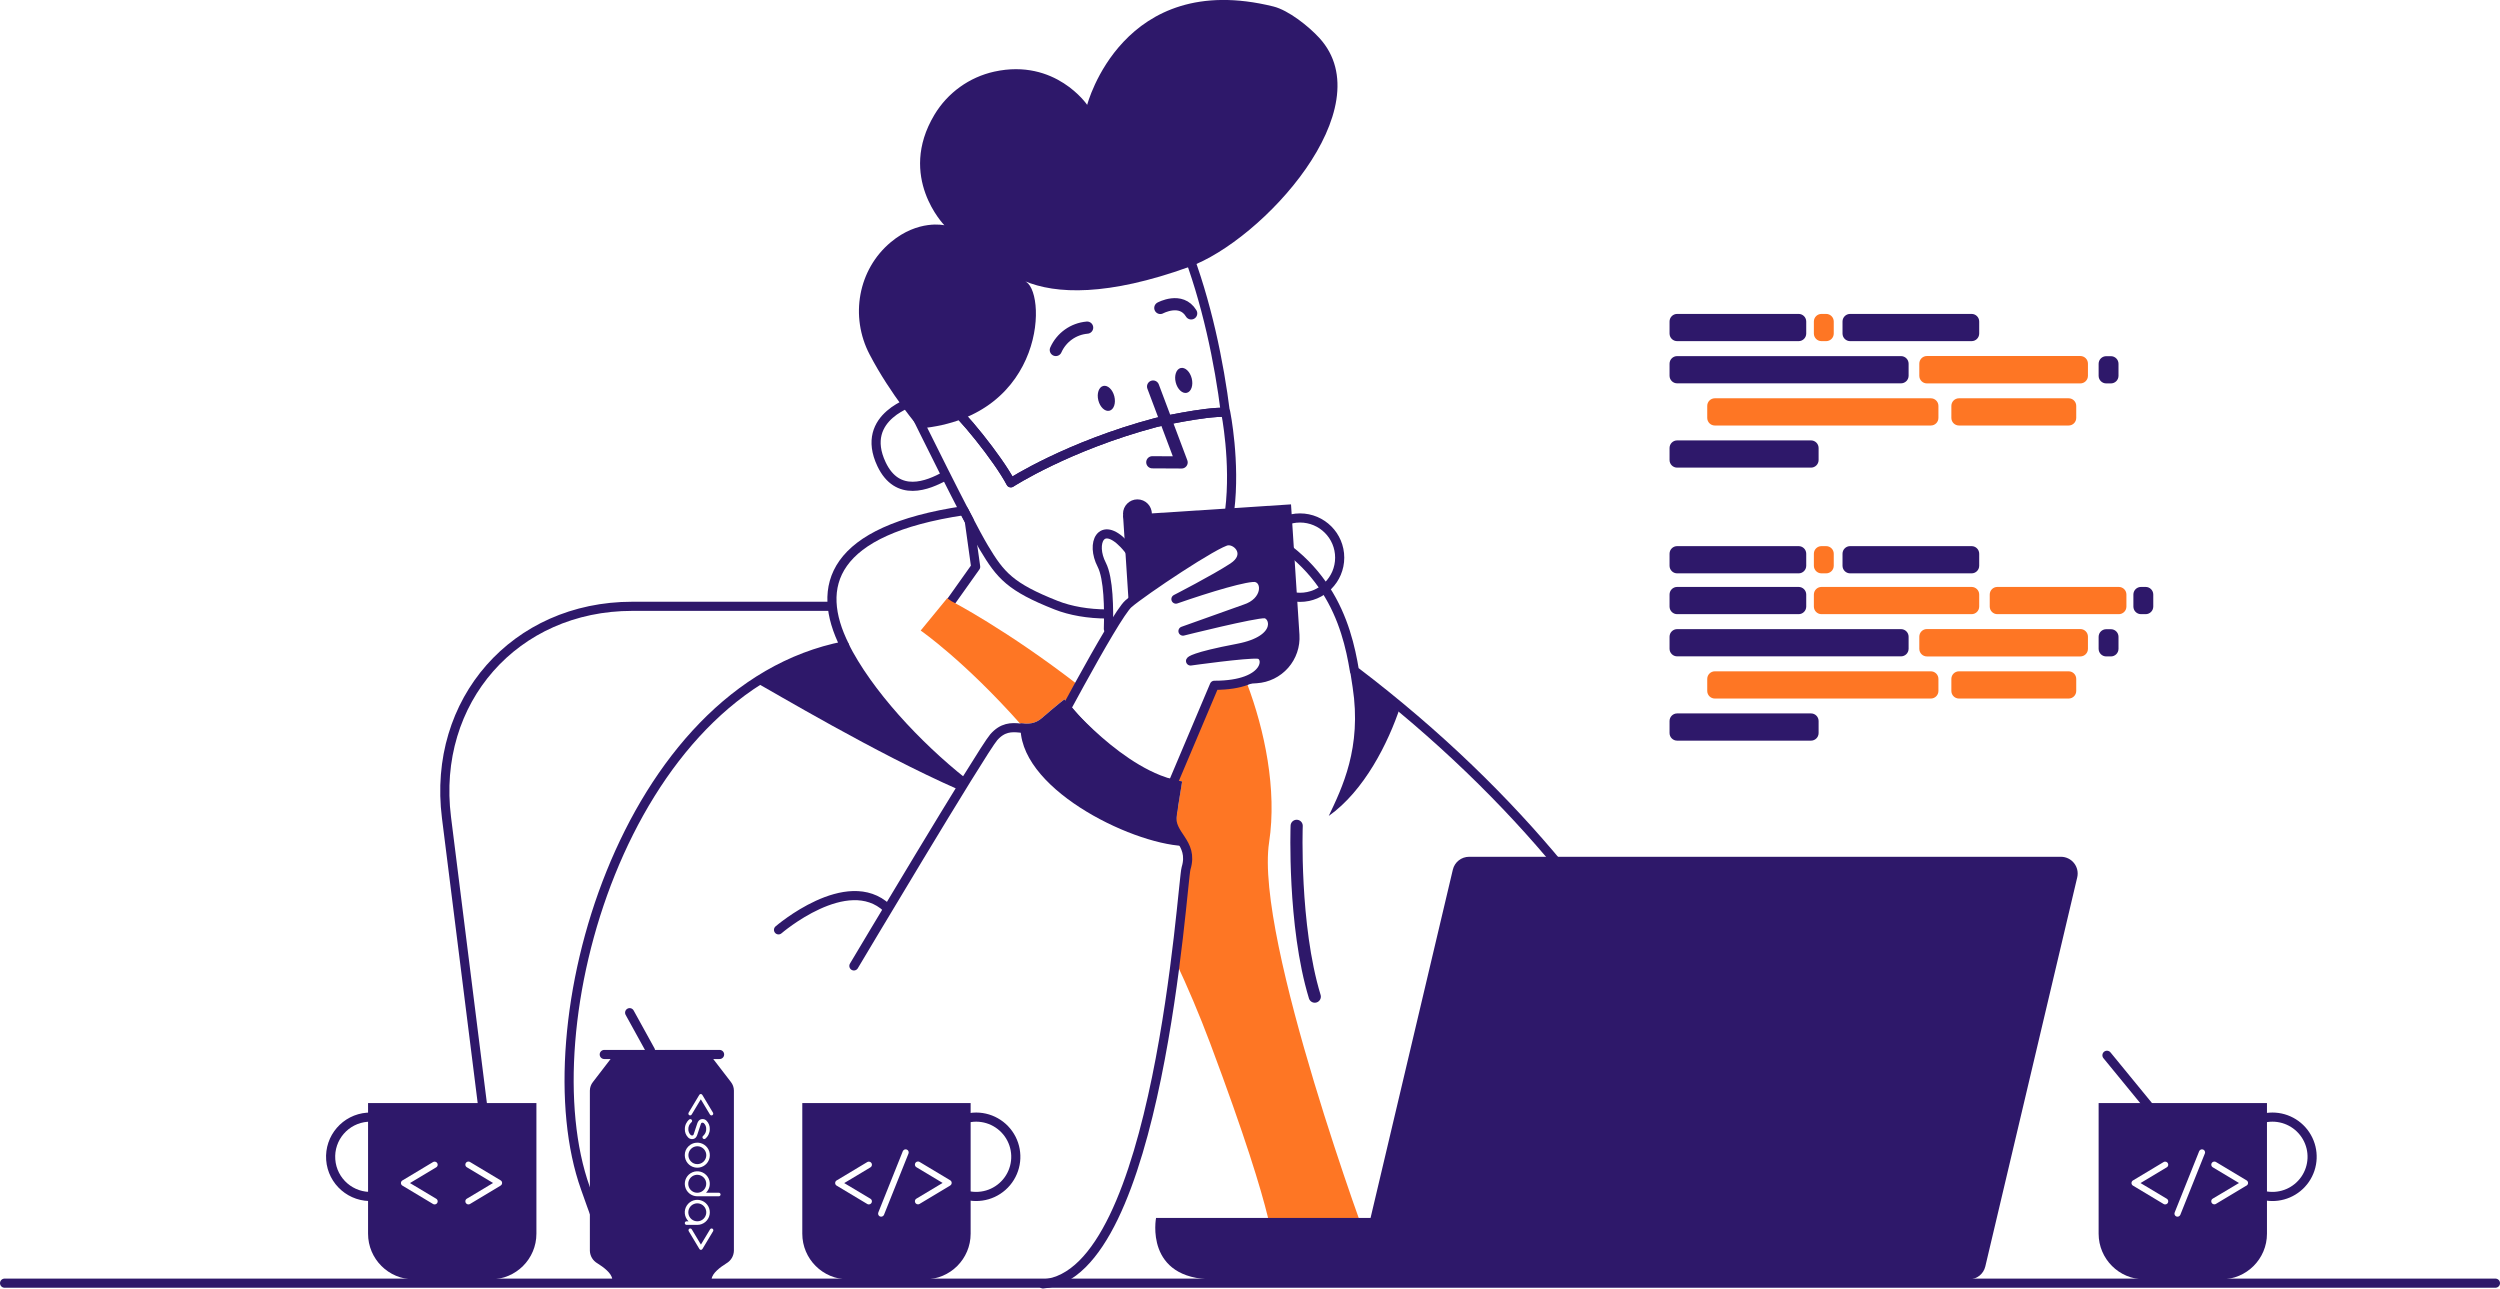
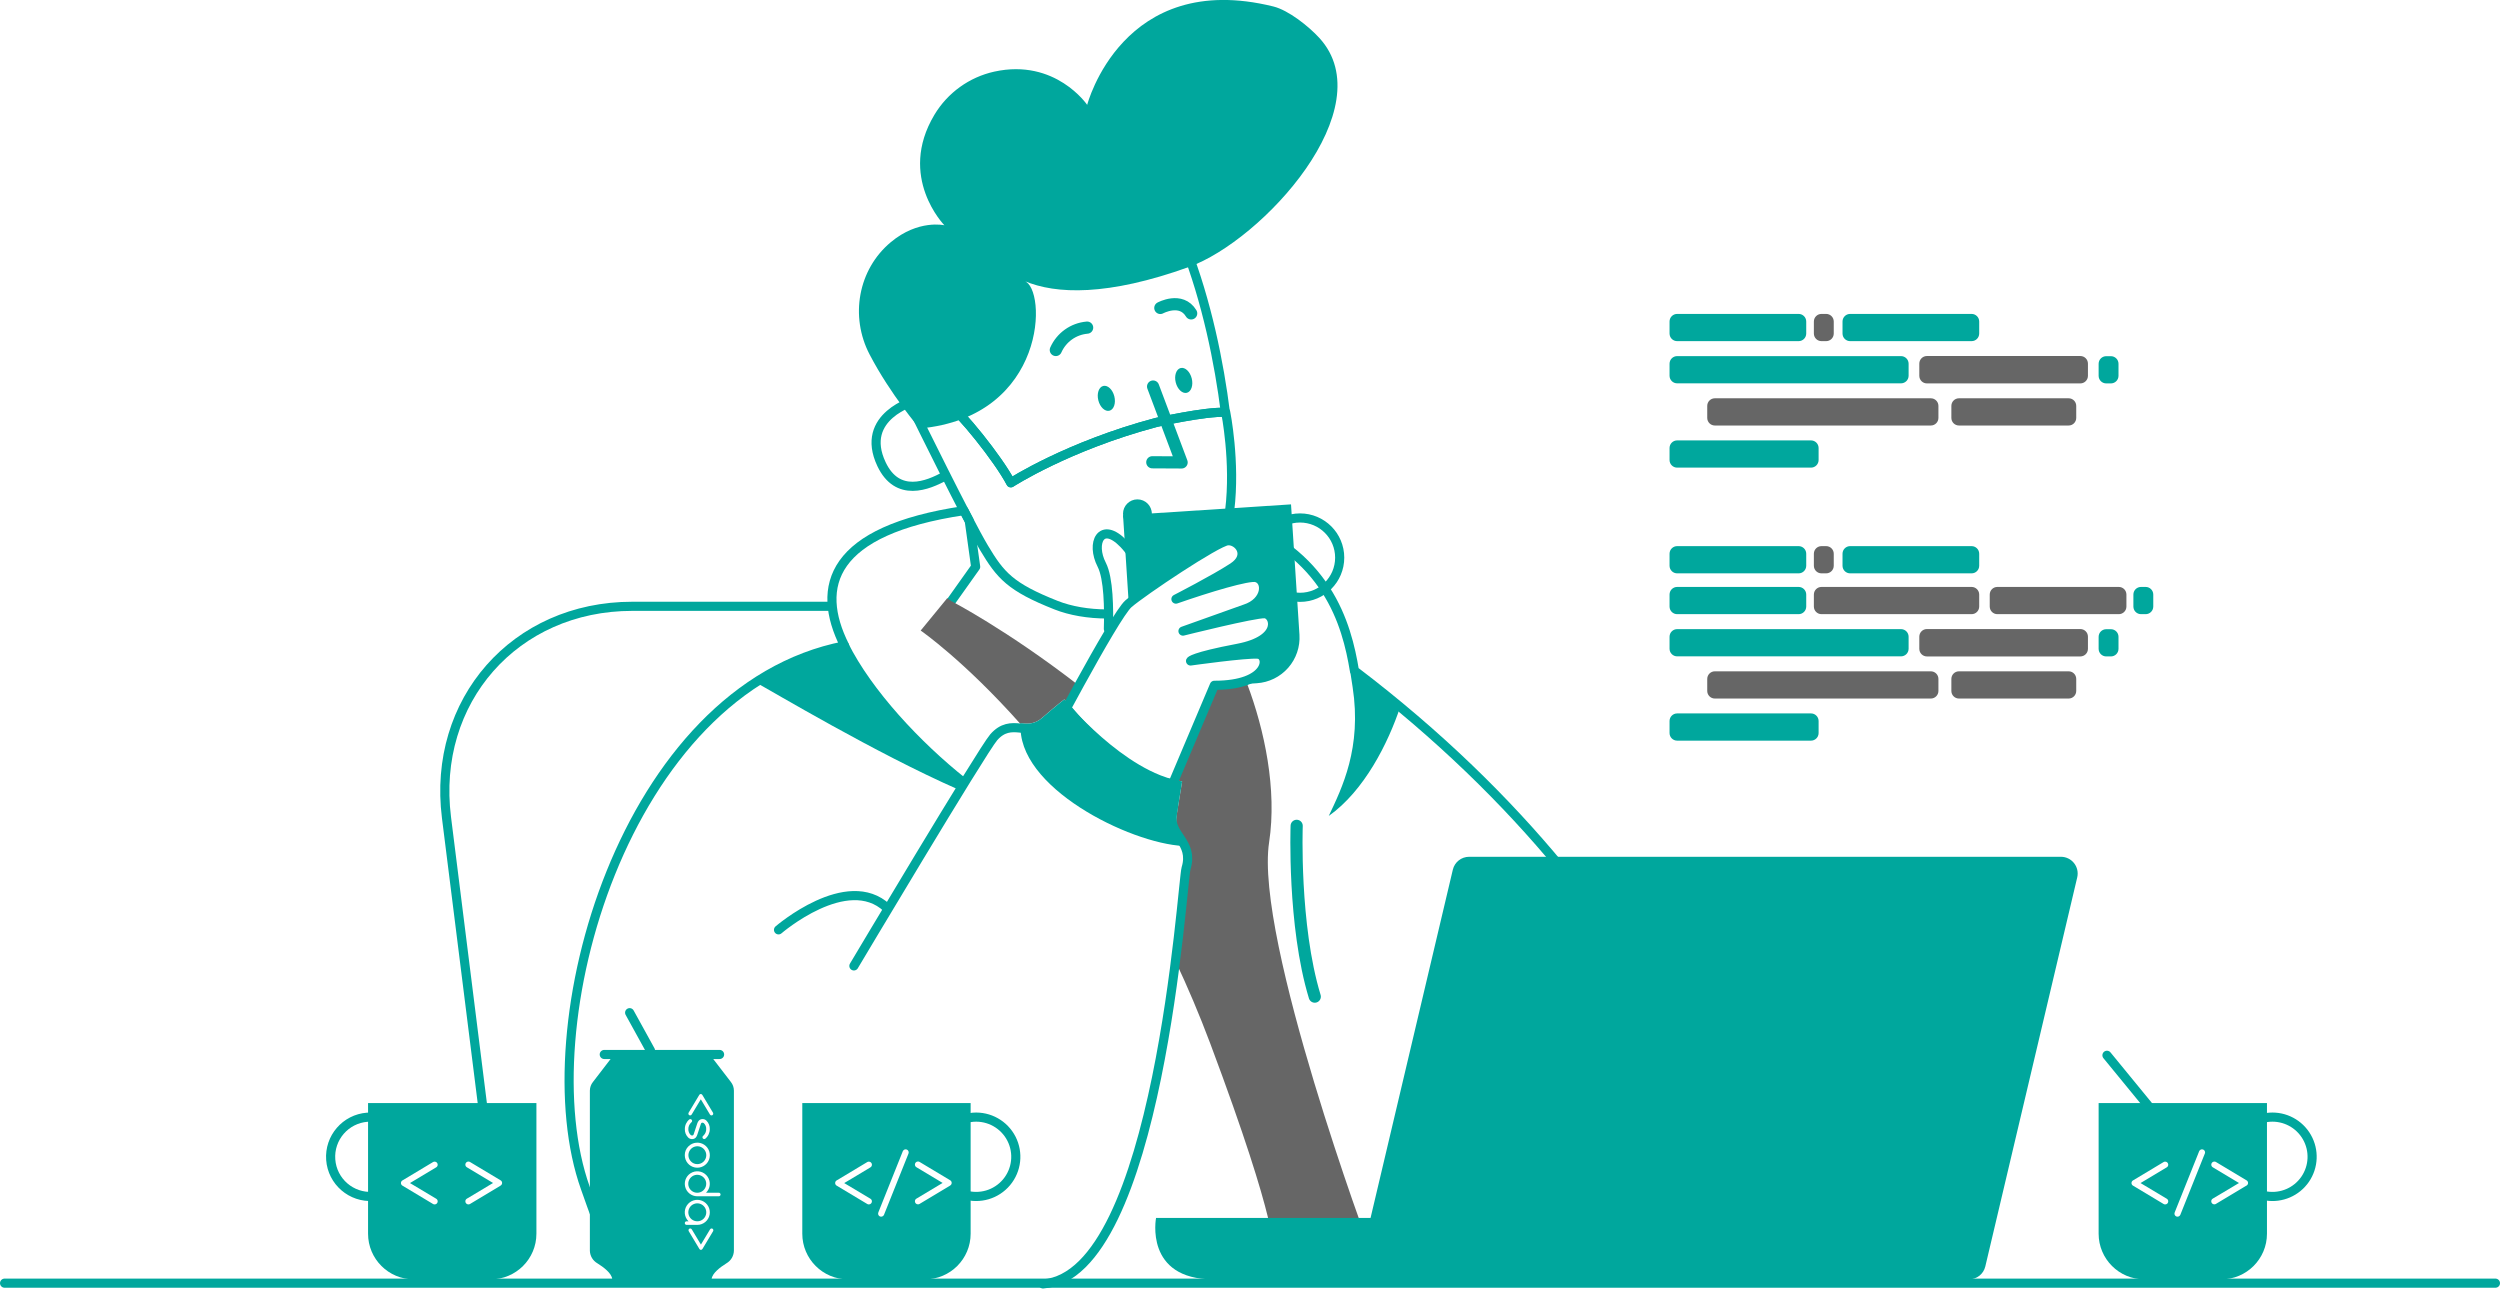
<svg xmlns="http://www.w3.org/2000/svg" viewBox="0 0 1642.48 846.52">
  <defs>
-     <style>.cls-1,.cls-3{fill:none;stroke:#2e186a;stroke-linecap:round;stroke-linejoin:round;}.cls-1{stroke-width:6px;}.cls-2{fill:#fe7624;}.cls-3{stroke-width:8px;}.cls-4{fill:#2e186a;}</style>
+     <style>.cls-1,.cls-3{fill:none;stroke: #00A79D;stroke-linecap:round;stroke-linejoin:round;}.cls-1{stroke-width:6px;}.cls-2{fill:#666666;}.cls-3{stroke-width:8px;}.cls-4{fill: #00A79D;}</style>
  </defs>
  <g id="Layer_2" data-name="Layer 2">
    <g id="outline">
      <g id="developer">
        <path id="chair" class="cls-1" d="M317.73,731.65l-24.4-194.59c-9.61-76.61,45-138.72,122.06-138.72H544.24" />
        <g id="body">
          <path id="hoodie" class="cls-1" d="M625,394.92l16-22.53-4.21-30.25c-1.13-2.14-2.29-4.37-3.48-6.67-87.37,13-98,49.61-78.38,88.82C410,452.59,346.9,675.05,384.6,780.6c10.74,30,19.36,60,51.27,60.34" />
          <g id="tshirt">
            <path class="cls-2" d="M670.57,475.79c0-.19,0-.38,0-.57,4.74.46,9.34.49,13.78-3.35,11-9.53,14.9-12.39,14.9-12.39s1,1.2,2.77,3.23c2.17-4,4.43-8.15,6.74-12.35C661.27,413.58,625,394.92,625,394.92L622.32,393l-17.44,21.27S633.26,433.83,670.57,475.79Z" />
            <path class="cls-2" d="M900.13,821.06s-76-204.39-66.33-267.73c5.27-34.55-3-73.73-14.42-104l-21.77,1.41-26.06,61.62c1.7.42,3.4.77,5.1,1,0,0-1,6.47-3.46,21.34-1.65,9.91,1.18,11,3.42,17.88,2.89,4.63,5.11,9.83,2.67,17.87-.8,2.63-2.7,27.4-7,61,8,17,15.64,34.94,22.8,54,46.08,122.92,41.29,136.33,41.29,136.33Z" />
          </g>
          <path id="hoodie-2" data-name="hoodie" class="cls-1" d="M1157.5,839.33c-5.47-36-44.48-229.23-267.66-398.72-5-30.28-17.65-77.94-82.66-100.22" />
          <path id="string" class="cls-3" d="M851.9,542.57s-2.4,65.28,11.89,112.21" />
          <path id="stripe" class="cls-4" d="M886.88,439.86c.71,4.26,1.26,8.18,1.79,11.62,6.14,39.82-7,66.26-15.69,84.59,23.33-16.5,39.06-47.88,47-71.81C910.39,456.58,897.3,447.62,886.88,439.86Z" />
          <path id="stripe_II" data-name="stripe II" class="cls-4" d="M557.24,422.52c-16.32,3.33-43.14,11.46-62.47,24.83,13.5,7.36,80.36,47.4,135,71.42.43-.25,3.43-5.25,4.93-7.2C604.46,487.59,572.65,453.41,557.24,422.52Z" />
        </g>
        <g id="head">
          <path id="ear" class="cls-1" d="M601.25,263.25S564.14,273.31,579.16,305c10.44,22,30.26,14.18,42.08,7.51" />
          <path id="face" class="cls-1" d="M611.15,269.27l11.66-3.91c7.69,4.65,33.09,36.21,41.28,51.85,0,0,37.29-24.19,95.5-39.66,0,0,31.69-7.24,45.47-6.66-4-32-12.18-72.88-26.58-109.43-21.42-54.33-87.7-33.25-97.32-30-103.37,35.17-70.11,137.58-70.11,137.58Z" />
          <path id="beard" class="cls-1" d="M727.49,403.37c-12.44,0-24.27-2.07-33.58-5.75-30.2-11.93-36.62-19.62-47.46-37.76s-44.81-87.39-44.81-87.39l21.17-7.11c7.69,4.65,33.09,36.21,41.28,51.85,0,0,37.29-24.19,95.5-39.66,0,0,32-7.32,45.69-6.66,0,0,6.54,32.54,2.62,64.44" />
          <path id="hair" class="cls-4" d="M604.24,281.52s-19.12-22.17-32.93-48.66c-13-24.9-7.61-55.75,13.94-73.75C603.29,144,620.46,148,620.46,148s-31.06-31.64-6.57-72.57a61.32,61.32,0,0,1,39.38-28.38c40.2-8.81,61,21.85,61,21.85s23.1-89.19,122.31-64.65c10,2.48,23.23,13.06,30.2,20.66C909,71,829.46,158,781.07,175.42c-53.13,19.12-87.3,18.07-108.18,9.13C687.9,189.12,688.45,273.79,604.24,281.52Z" />
          <polyline id="nose" class="cls-3" points="757.57 253.95 776.31 303.81 757.05 303.71" />
          <circle id="mouth" class="cls-4" cx="747.28" cy="337.55" r="9.47" />
          <ellipse id="eye_II" data-name="eye II" class="cls-4" cx="777.71" cy="249.86" rx="5.42" ry="8.39" transform="translate(-37.39 196.21) rotate(-14.04)" />
          <ellipse id="eye" class="cls-4" cx="726.86" cy="261.64" rx="5.42" ry="8.39" transform="translate(-41.77 184.22) rotate(-14.04)" />
          <path id="brow_II" data-name="brow II" class="cls-3" d="M693.66,229.94a24.85,24.85,0,0,1,20.58-14.69" />
          <path id="brow" class="cls-3" d="M762.32,202.32s13.64-7.43,20.27,3.58" />
        </g>
        <path id="laptop" class="cls-4" d="M1354,562.9H965.2a11,11,0,0,0-10.7,8.47L900.44,800.19H759.51s-7.81,40.34,37.73,40.34h496.39a11,11,0,0,0,10.7-8.47l60.39-255.63A11,11,0,0,0,1354,562.9Z" />
        <g id="code_lines" data-name="code lines">
          <rect class="cls-2" x="1191.7" y="206.24" width="13.06" height="17.89" rx="5" />
          <rect class="cls-4" x="1096.88" y="206.24" width="89.8" height="17.89" rx="5" />
          <rect class="cls-4" x="1096.88" y="289.34" width="97.93" height="17.89" rx="5" />
          <rect class="cls-2" x="1121.64" y="261.67" width="151.89" height="17.89" rx="5" />
          <rect class="cls-2" x="1282.03" y="261.67" width="82.04" height="17.89" rx="5" />
          <rect class="cls-4" x="1378.78" y="234.01" width="13.06" height="17.89" rx="5" />
          <rect class="cls-4" x="1096.88" y="233.96" width="157.06" height="17.89" rx="5" />
          <rect class="cls-4" x="1210.52" y="206.24" width="89.8" height="17.89" rx="5" />
          <rect class="cls-2" x="1260.97" y="233.9" width="110.79" height="18" rx="5" />
        </g>
        <g id="code_lines-2" data-name="code lines">
          <rect class="cls-4" x="1096.88" y="385.61" width="89.8" height="17.89" rx="5" />
          <rect class="cls-4" x="1096.88" y="468.71" width="97.93" height="17.89" rx="5" />
          <rect class="cls-2" x="1121.64" y="441.05" width="151.89" height="17.89" rx="5" />
          <rect class="cls-2" x="1282.03" y="441.05" width="82.04" height="17.89" rx="5" />
          <rect class="cls-4" x="1378.78" y="413.38" width="13.06" height="17.89" rx="5" />
          <rect class="cls-4" x="1401.62" y="385.61" width="13.06" height="17.89" rx="5" />
          <rect class="cls-4" x="1096.88" y="413.33" width="157.06" height="17.89" rx="5" />
          <rect class="cls-2" x="1191.7" y="385.61" width="108.62" height="17.89" rx="5" />
          <rect class="cls-2" x="1307.24" y="385.61" width="89.8" height="17.89" rx="5" />
          <rect class="cls-2" x="1191.7" y="358.8" width="13.06" height="17.89" rx="5" />
          <rect class="cls-4" x="1096.88" y="358.8" width="89.8" height="17.89" rx="5" />
          <rect class="cls-4" x="1210.52" y="358.8" width="89.8" height="17.89" rx="5" />
          <rect class="cls-2" x="1260.97" y="413.28" width="110.79" height="18" rx="5" />
        </g>
        <g id="mug">
          <path id="handle" class="cls-1" d="M1484.34,735.41a26.47,26.47,0,0,1,6.76-1.41,26.07,26.07,0,1,1-2.15,51.76" />
          <line id="spoon" class="cls-1" x1="1421.52" y1="738.81" x2="1384.25" y2="693.31" />
          <path id="mug-2" data-name="mug" class="cls-4" d="M1378.78,724.71v85.81a30,30,0,0,0,30,30h50.6a30,30,0,0,0,30-30V724.71Zm44.74,62.83a2,2,0,0,1,1,1.76,2,2,0,0,1-2,2,2,2,0,0,1-1-.25l-20-12a2,2,0,0,1,0-3.62l20-12a2,2,0,0,1,1-.25,2,2,0,0,1,2,2,2,2,0,0,1-1,1.76l-17.21,10.32Zm25-29.58-16.1,40.25a2.09,2.09,0,0,1-.4.55,2,2,0,0,1-1.43.6,2,2,0,0,1-2-2,2,2,0,0,1,.18-.85l16.1-40.25a2.08,2.08,0,0,1,.43-.58,1.89,1.89,0,0,1,1.41-.58,2,2,0,0,1,2,2A2.11,2.11,0,0,1,1448.52,758ZM1475.77,779l-20,12a2,2,0,0,1-1,.25,2,2,0,0,1-2-2,2,2,0,0,1,1-1.76L1471,777.23l-17.21-10.32a2,2,0,0,1-1-1.76,2,2,0,0,1,.59-1.42,2,2,0,0,1,1.43-.59,2,2,0,0,1,1,.25l20,12a2,2,0,0,1,0,3.62Z" />
        </g>
        <g id="tea">
          <path id="handle-2" data-name="handle" class="cls-1" d="M245.2,786a26.07,26.07,0,1,1-3.83-52,25.69,25.69,0,0,1,4.73.08" />
          <path id="ug" class="cls-4" d="M241.81,724.71v85.81a30,30,0,0,0,30,30h50.61a30,30,0,0,0,30-30V724.71Zm44.75,62.83a2,2,0,0,1,1,1.76,2,2,0,0,1-2,2,2,2,0,0,1-1-.25l-20-12a2,2,0,0,1,0-3.62l20-12a2,2,0,0,1,1-.25,2,2,0,0,1,2,2,2,2,0,0,1-1,1.76l-17.21,10.32Zm42.18-8.5-20,12a2,2,0,0,1-1,.25,1.91,1.91,0,0,1-1.42-.59,1.93,1.93,0,0,1-.59-1.42,2,2,0,0,1,1-1.76l17.21-10.31-17.21-10.32a2,2,0,0,1-1-1.76,2,2,0,0,1,2-2,2,2,0,0,1,1,.25l20,12a2,2,0,0,1,0,3.62Z" />
        </g>
        <g id="soda">
          <line id="line" class="cls-1" x1="427.34" y1="690.13" x2="413.67" y2="665.32" />
          <line id="line-2" data-name="line" class="cls-1" x1="396.99" y1="692.78" x2="472.76" y2="692.78" />
          <g id="can">
            <path class="cls-4" d="M462.27,773.58a5.9,5.9,0,1,0,1.71,4.15A5.69,5.69,0,0,0,462.27,773.58Z" />
            <path class="cls-4" d="M458.11,764.82A5.87,5.87,0,1,0,454,763.1,5.65,5.65,0,0,0,458.11,764.82Z" />
            <path class="cls-4" d="M462.27,800.67a5.9,5.9,0,1,0-4.16,1.71A5.68,5.68,0,0,0,462.27,800.67Z" />
            <path class="cls-4" d="M480.21,710.88l-13.29-17.29H402.83l-13.29,17.29a9.15,9.15,0,0,0-2,5.61V821.75A9.84,9.84,0,0,0,392.5,830c4.11,2.56,9.35,6.52,9.72,10.31h65.31c.36-3.79,5.6-7.75,9.71-10.31a9.84,9.84,0,0,0,4.93-8.27V716.49A9.2,9.2,0,0,0,480.21,710.88Zm-27.82,20.19,7-11.68a1.21,1.21,0,0,1,1-.65,1.23,1.23,0,0,1,1.06.65l7,11.68a1.15,1.15,0,0,1,.15.59,1.11,1.11,0,0,1-.34.82,1.14,1.14,0,0,1-.83.35,1.19,1.19,0,0,1-1-.6l-6-10-6,10a1.2,1.2,0,0,1-1,.6,1.14,1.14,0,0,1-.83-.35,1.12,1.12,0,0,1-.35-.82A1.15,1.15,0,0,1,452.39,731.07Zm.46,4.4a1.12,1.12,0,0,1,.69-.22,1.14,1.14,0,0,1,.83.35,1.12,1.12,0,0,1,.34.83,1,1,0,0,1-.31.77l-.44.43a5.67,5.67,0,0,0-1.72,4.15,5.12,5.12,0,0,0,1.53,3.89,1.55,1.55,0,0,0,1,.35,1,1,0,0,0,.94-.72l2.39-7.22a5.14,5.14,0,0,1,1.05-1.86,3.32,3.32,0,0,1,2.48-1,3.5,3.5,0,0,1,2.54,1.08,7.41,7.41,0,0,1,2.15,5.52,8.14,8.14,0,0,1-2.95,6.31.94.94,0,0,1-.69.22,1.16,1.16,0,0,1-1.17-1.17,1,1,0,0,1,.31-.78l.44-.43a5.66,5.66,0,0,0,1.71-4.15,5.11,5.11,0,0,0-1.52-3.89,1.57,1.57,0,0,0-1-.35,1,1,0,0,0-.94.72l-2.4,7.22a5.15,5.15,0,0,1-1,1.86,3.32,3.32,0,0,1-2.48,1,3.5,3.5,0,0,1-2.54-1.08,7.41,7.41,0,0,1-2.15-5.52A8.13,8.13,0,0,1,452.85,735.47Zm-.55,17.67a8.23,8.23,0,1,1-2.4,5.81A7.91,7.91,0,0,1,452.3,753.14Zm-2.06,51.25a1.18,1.18,0,0,1,.83-2h1.29a8.23,8.23,0,1,1,5.75,2.35h-7A1.13,1.13,0,0,1,450.24,804.39Zm18.29,4.45-7,11.68a1.23,1.23,0,0,1-1.06.65,1.21,1.21,0,0,1-1-.65l-7-11.68a1.15,1.15,0,0,1-.15-.59,1.12,1.12,0,0,1,.35-.82,1.1,1.1,0,0,1,.83-.35,1.2,1.2,0,0,1,1,.6l6,10,6-10a1.19,1.19,0,0,1,1-.6,1.18,1.18,0,0,1,1.17,1.17A1.15,1.15,0,0,1,468.53,808.84Zm4.53-23.23a1.13,1.13,0,0,1-.83.34H458.11a8.21,8.21,0,1,1,5.82-2.41l-.06.06h8.36a1.14,1.14,0,0,1,.83.35,1.13,1.13,0,0,1,.35.83A1.16,1.16,0,0,1,473.06,785.61Z" />
          </g>
        </g>
        <g id="hand">
          <path id="thumb" class="cls-1" d="M728.2,413.19c.41-12.93.21-33.28-4.38-42.17-7.29-14.11-.49-29.17,14.42-13.76,8.5,8.78,12.67,20.43,14.69,28.82" />
          <circle class="cls-1" cx="854.1" cy="366.37" r="26.07" />
          <path id="sleeve" class="cls-1" d="M685.24,843.52c76.2-5.69,91.36-264.23,94-273.06,5.29-17.44-11.32-21.53-9.14-35.34s.49-20,.49-20c-35.77-5.82-70.51-50.8-70.51-50.8s-3.6,2.63-13.85,11.39-21.69-4.7-33.39,8.72C645.12,493.38,561,634.6,561,634.6" />
          <path id="welt" class="cls-4" d="M773.19,534.71c2.48-14.87,3.46-21.34,3.46-21.34-38.09-5.86-77.37-53.89-77.37-53.89s-3.88,2.86-14.9,12.39c-4.44,3.84-9,3.81-13.78,3.35-3.37,41.71,71.45,78.84,106.89,80.59C775.23,545.79,771.32,546,773.19,534.71Z" />
          <path id="line-3" data-name="line" class="cls-1" d="M511.48,610.91s45.1-38.92,71.28-14.4" />
          <path id="hand-2" data-name="hand" class="cls-1" d="M684.44,495.72,760,539.65l37.82-89.42c36.49.06,36.33-19.76,28.69-20.44s-44.33,4.47-44.33,4.47,1.19-2.67,31-8.33,24.21-22.27,17.8-22.72-53.78,11.42-53.78,11.42l40.7-14.53c14.49-4.6,15-18.64,7.43-20.62-5-1.31-31.66,6.75-52.76,14.13,0,0,25.36-13,37.39-20.86s3.62-18.11-3.41-17.47-55.87,33.3-65.17,41.39S684.44,495.72,684.44,495.72Z" />
        </g>
        <g id="coffe">
          <path id="handle-3" data-name="handle" class="cls-1" d="M635.24,734.65a27.18,27.18,0,0,1,4.18-.65,26.07,26.07,0,1,1-5.77,50.92" />
          <path id="mug-3" data-name="mug" class="cls-4" d="M527.1,724.71v85.81a30,30,0,0,0,30,30h50.6a30,30,0,0,0,30-30V724.71Zm44.74,62.83a2,2,0,0,1,1,1.76,2,2,0,0,1-2,2,2,2,0,0,1-1-.25l-20-12a2,2,0,0,1,0-3.62l20-12a2,2,0,0,1,1-.25,2,2,0,0,1,1.42.59,1.91,1.91,0,0,1,.59,1.42,2,2,0,0,1-1,1.76l-17.21,10.32Zm25-29.58-16.1,40.25a2.13,2.13,0,0,1-.41.55,2,2,0,0,1-1.43.6,2,2,0,0,1-2-2,2.19,2.19,0,0,1,.17-.85l16.1-40.25a2.29,2.29,0,0,1,.43-.58,1.92,1.92,0,0,1,1.41-.58,2,2,0,0,1,2,2A2.27,2.27,0,0,1,596.85,758ZM624.09,779l-20,12a2,2,0,0,1-1,.25,2,2,0,0,1-2-2,2,2,0,0,1,1-1.76l17.2-10.31-17.2-10.32a2,2,0,0,1-1-1.76,1.91,1.91,0,0,1,.59-1.42,2,2,0,0,1,1.42-.59,2,2,0,0,1,1,.25l20,12a2,2,0,0,1,0,3.62Z" />
        </g>
        <line id="line-4" data-name="line" class="cls-1" x1="3" y1="843.03" x2="1639.48" y2="843.03" />
        <path class="cls-4" d="M853.73,417l-5.54-85.63-110.37,7.15,3.75,57.94c9.81-8.39,58-40.57,64.95-41.2s15.44,9.62,3.41,17.47-37.39,20.86-37.39,20.86c21.1-7.38,47.79-15.44,52.76-14.13,7.58,2,7.06,16-7.43,20.62l-40.7,14.53s47.37-11.87,53.78-11.42,12,17.06-17.8,22.72-31,8.33-31,8.33,36.7-5.16,44.33-4.47,7.8,20.5-28.69,20.44l-.21.49,28.12-1.82A30,30,0,0,0,853.73,417Z" />
      </g>
    </g>
  </g>
</svg>
